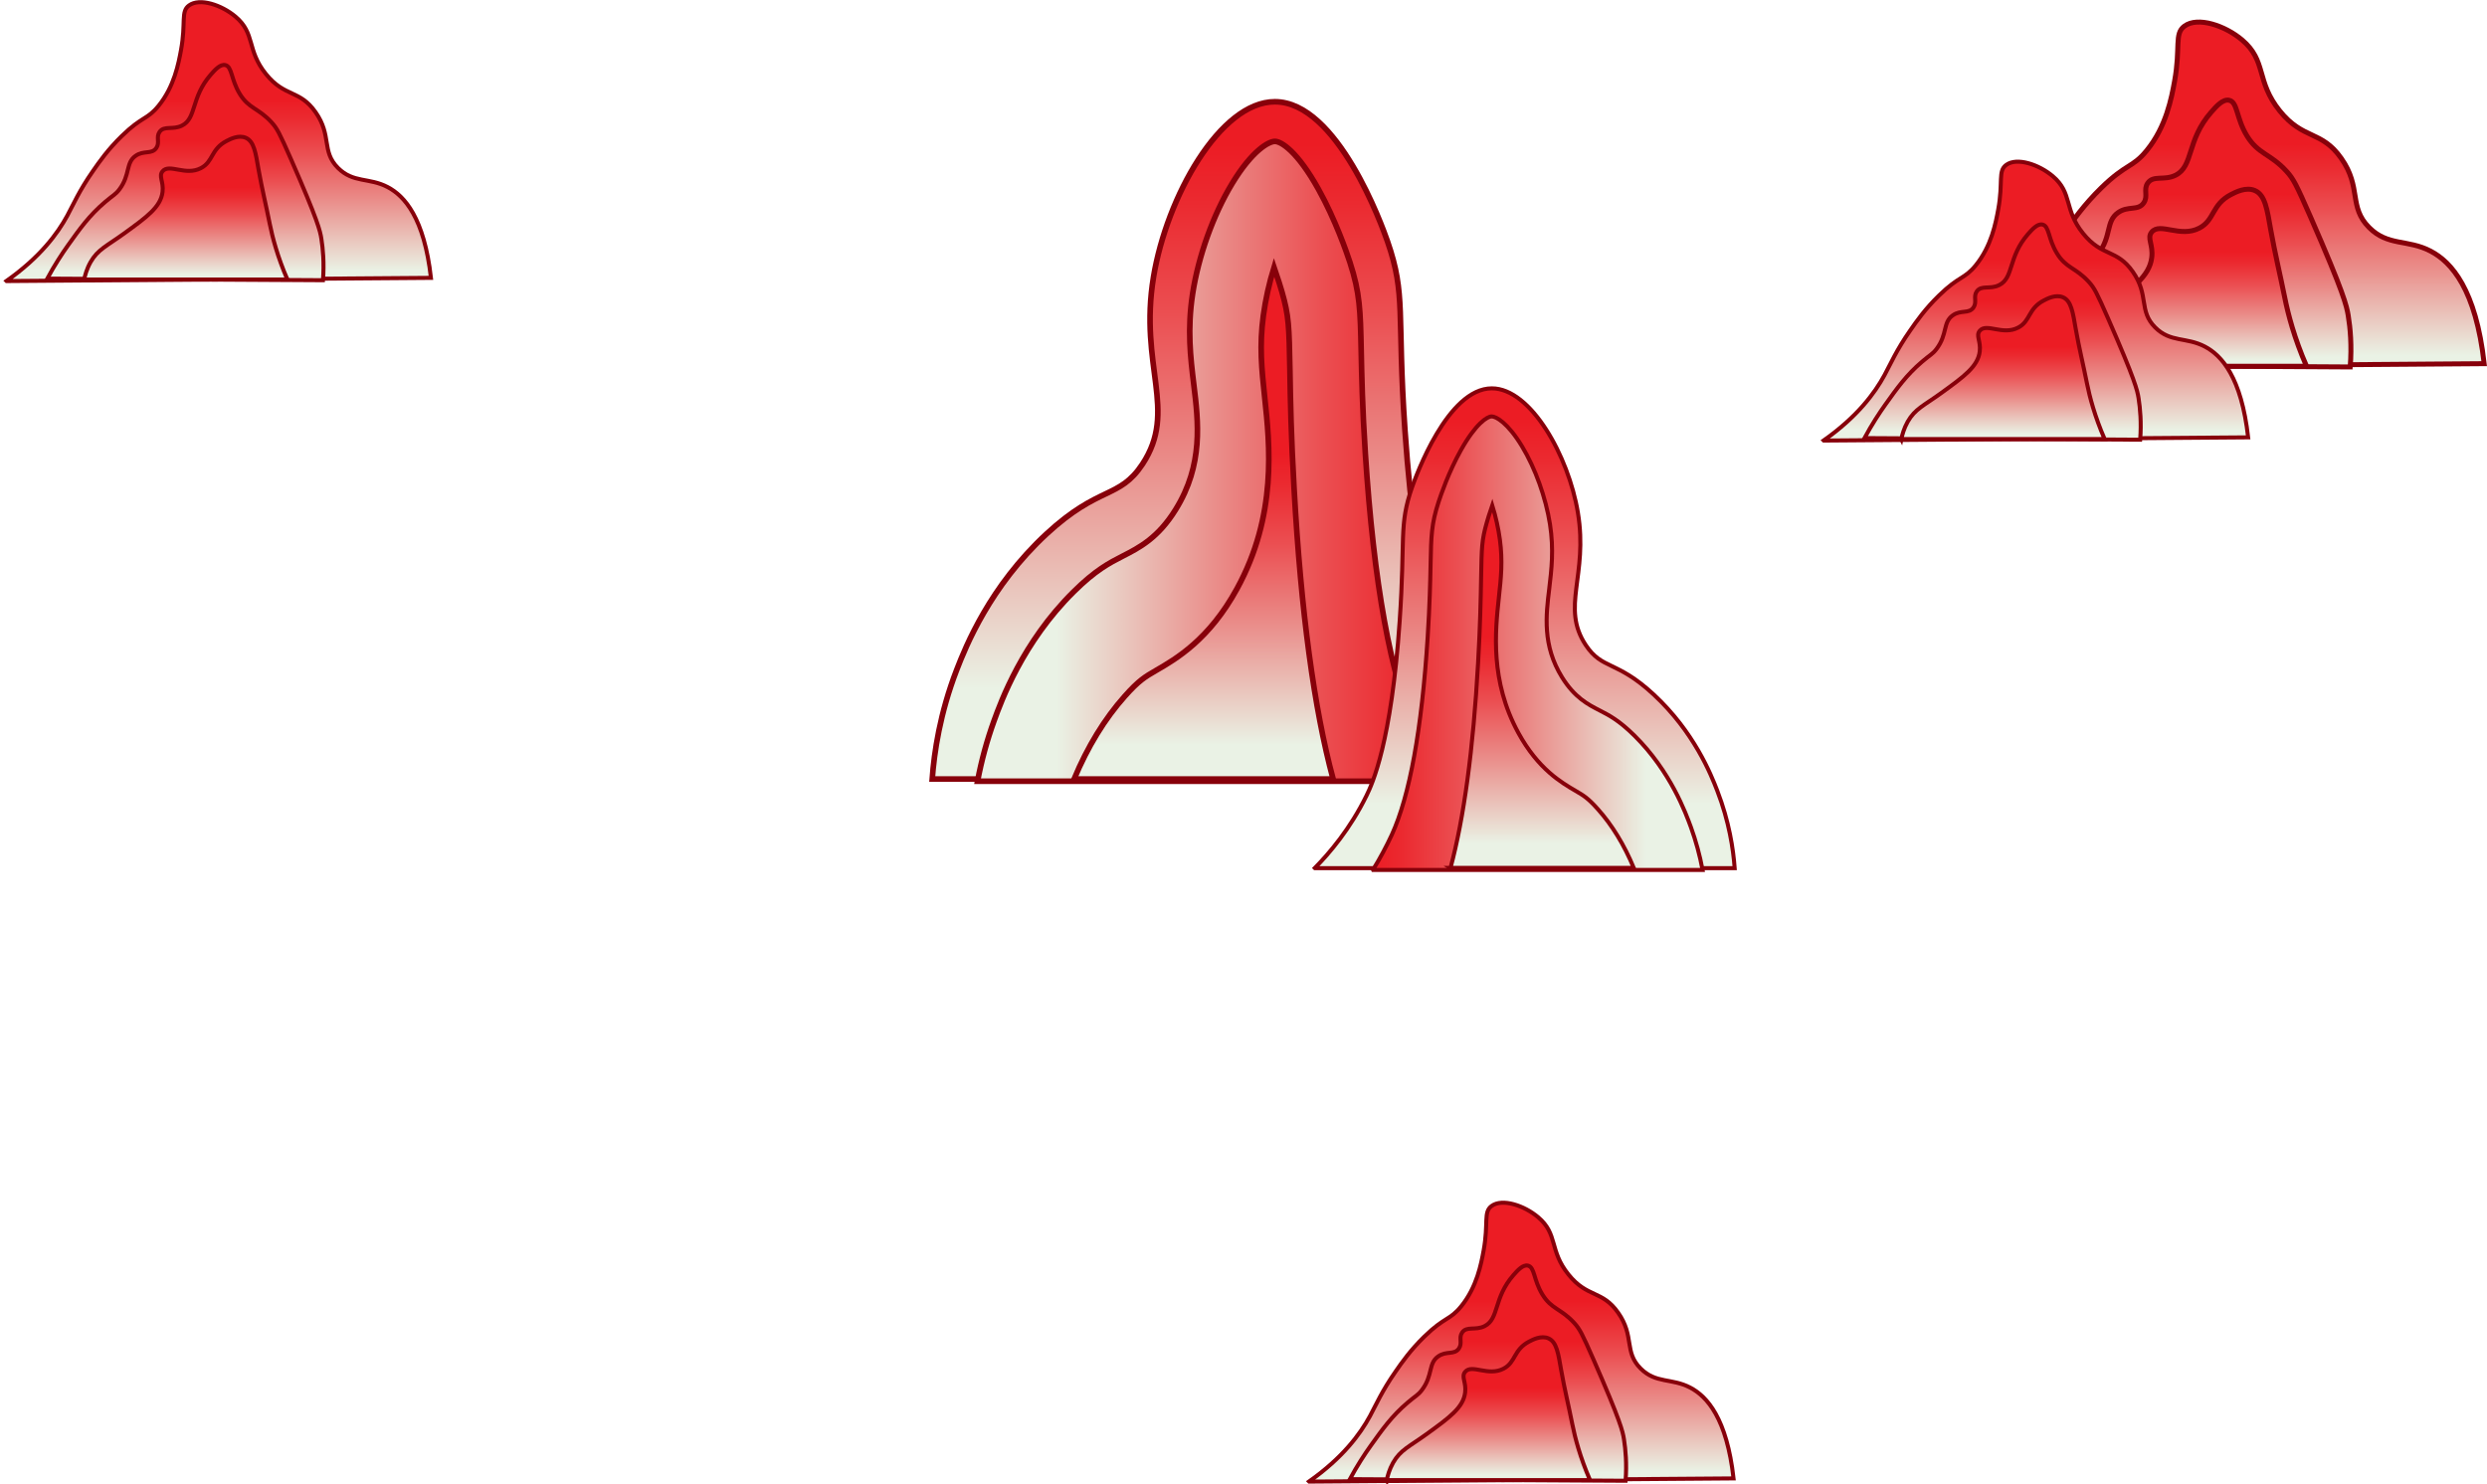
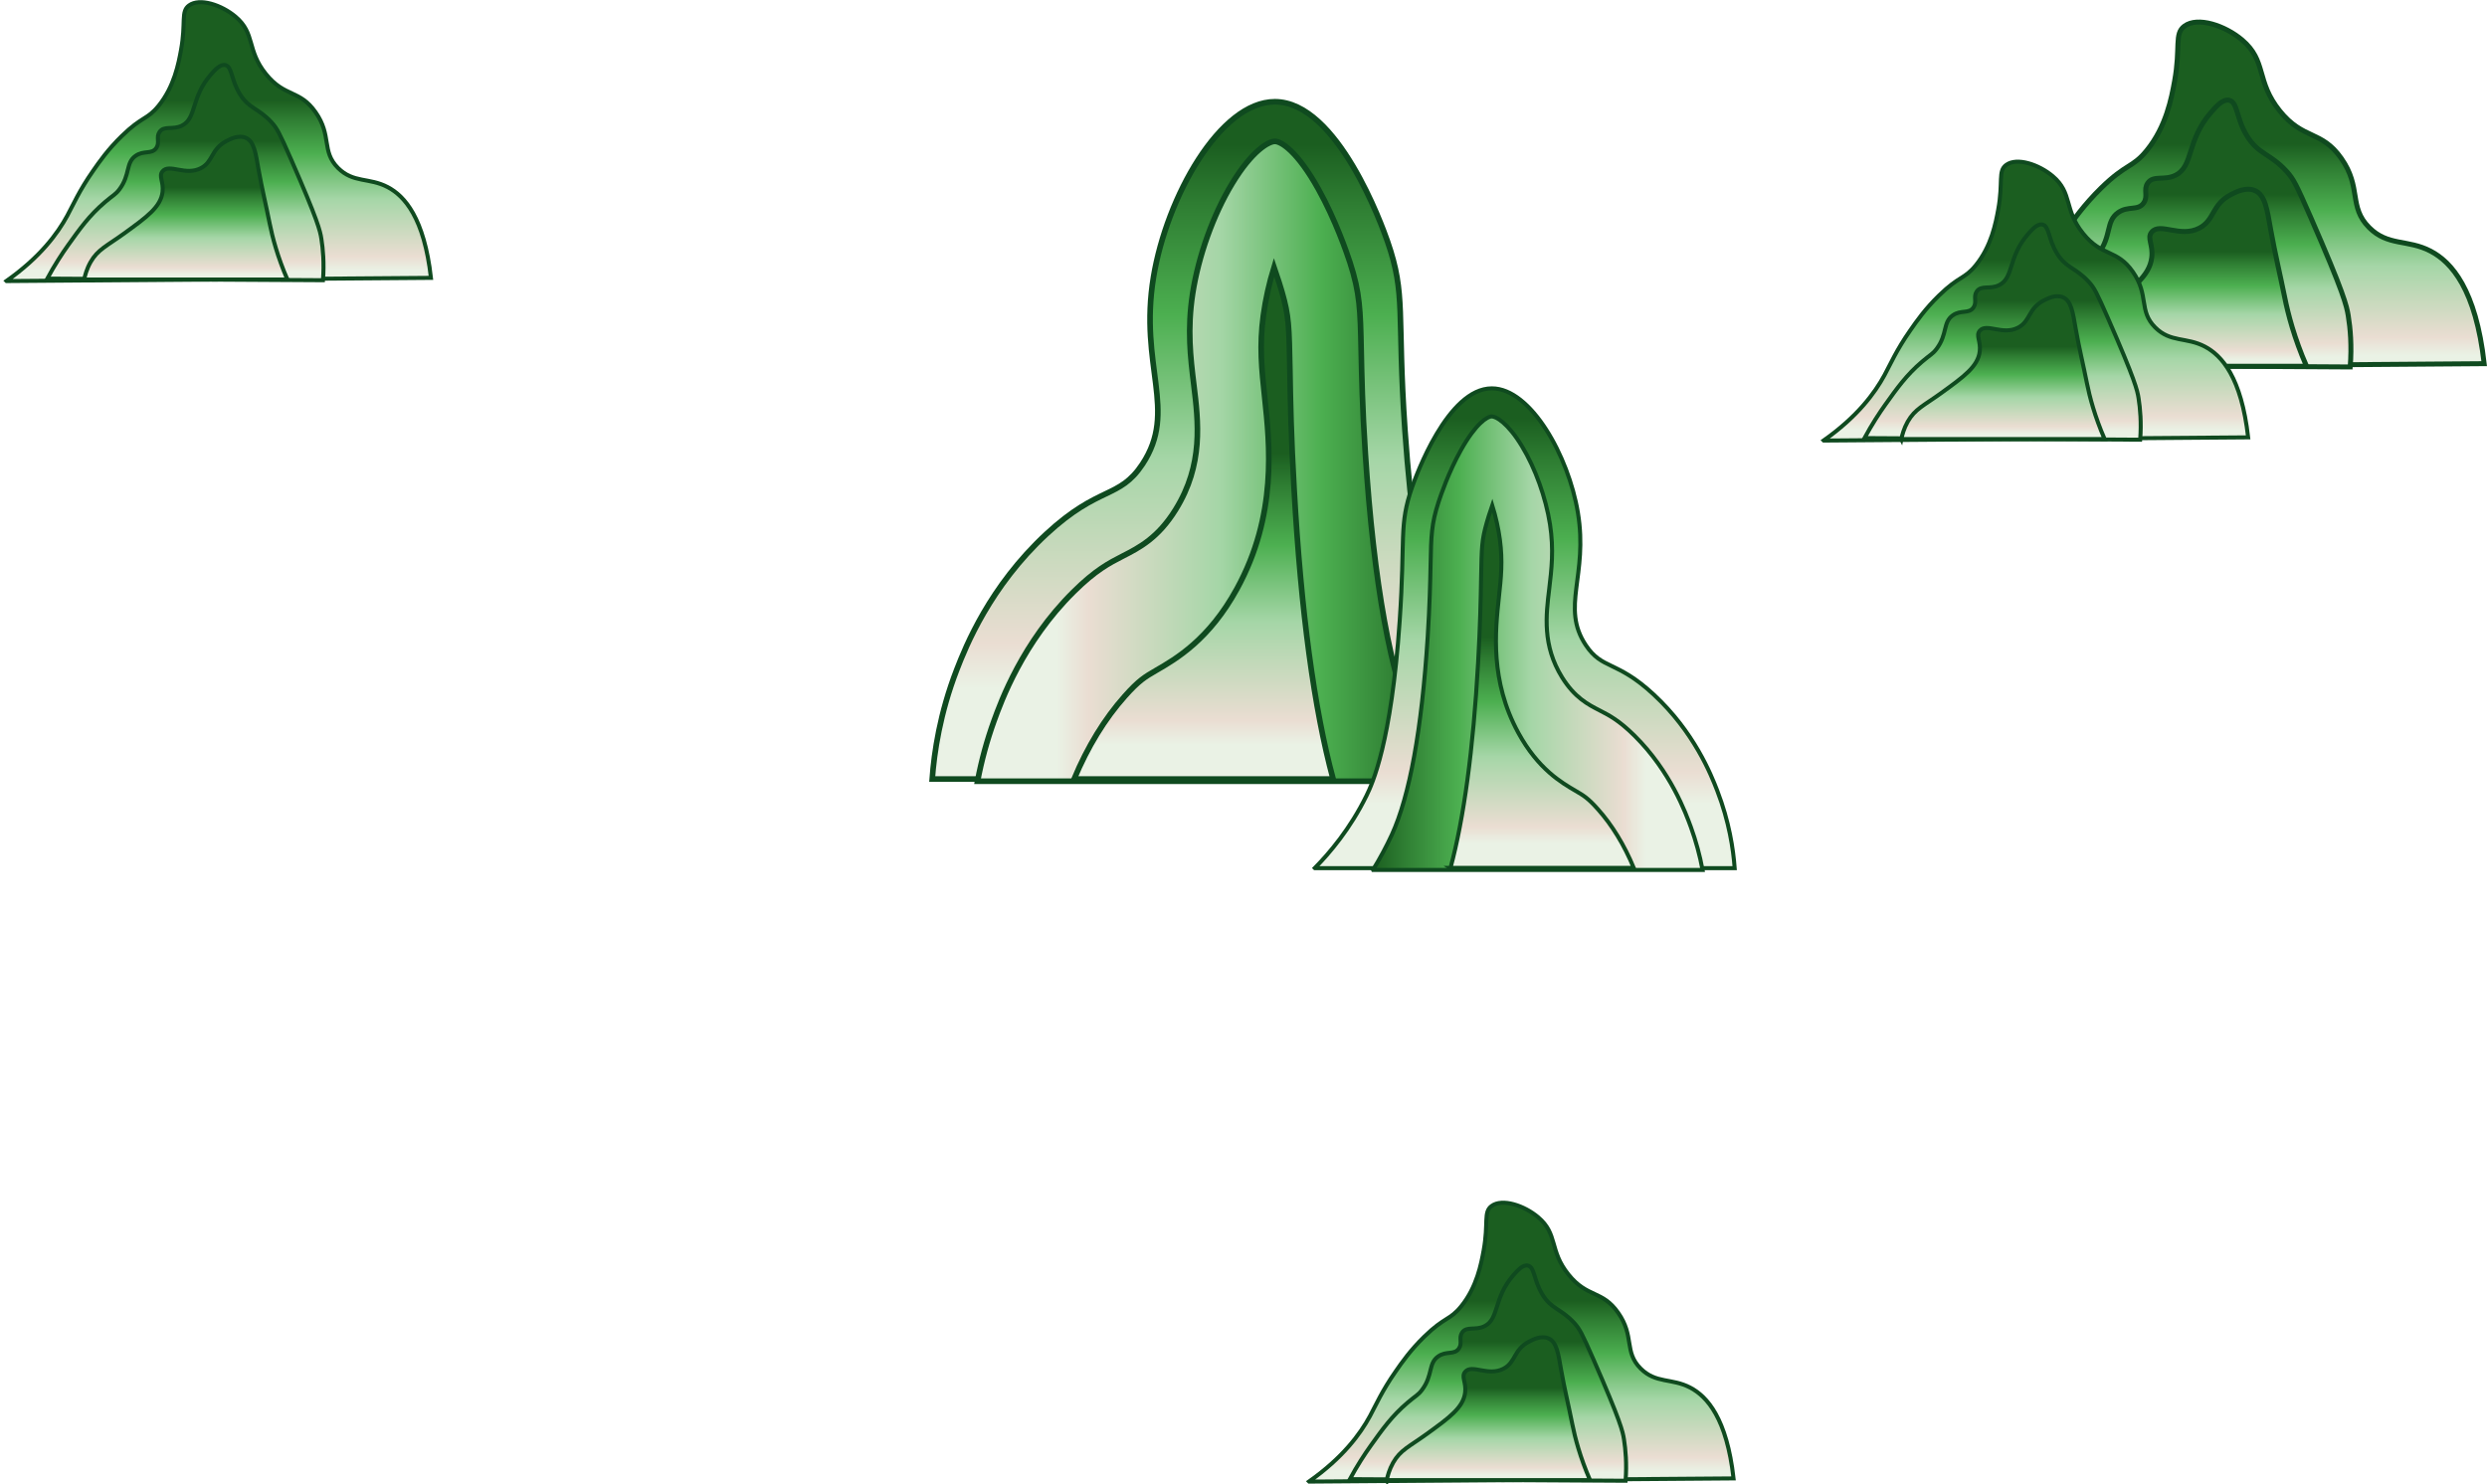
<svg xmlns="http://www.w3.org/2000/svg" xmlns:xlink="http://www.w3.org/1999/xlink" id="Layer_2" data-name="Layer 2" viewBox="0 0 264.89 158.04">
  <defs>
    <style>
      .cls-1 {
        fill: url(#linear-gradient-4);
      }

      .cls-1, .cls-2, .cls-3, .cls-4, .cls-5, .cls-6, .cls-7, .cls-8, .cls-9, .cls-10, .cls-11, .cls-12, .cls-13, .cls-14, .cls-15, .cls-16, .cls-17, .cls-18 {
-         stroke: #87000a;
+         stroke: #0f4a1f;
        stroke-miterlimit: 10;
      }

      .cls-1, .cls-4, .cls-12 {
        stroke-width: .43px;
      }

      .cls-2 {
        fill: url(#linear-gradient-8);
      }

      .cls-2, .cls-5, .cls-7, .cls-8, .cls-9, .cls-10, .cls-15, .cls-16, .cls-18 {
        stroke-width: .43px;
      }

      .cls-3 {
        fill: url(#linear-gradient-3);
      }

      .cls-3, .cls-11, .cls-14 {
        stroke-width: .6px;
      }

      .cls-4 {
        fill: url(#linear-gradient-5);
      }

      .cls-5 {
        fill: url(#linear-gradient-11);
      }

      .cls-6 {
        fill: url(#linear-gradient-15);
      }

      .cls-6, .cls-13, .cls-17 {
        stroke-width: .53px;
      }

      .cls-7 {
        fill: url(#linear-gradient-9);
      }

      .cls-8 {
        fill: url(#linear-gradient-16);
      }

      .cls-9 {
        fill: url(#linear-gradient-18);
      }

      .cls-10 {
        fill: url(#linear-gradient-17);
      }

      .cls-11 {
        fill: url(#linear-gradient);
      }

      .cls-12 {
        fill: url(#linear-gradient-6);
      }

      .cls-13 {
        fill: url(#linear-gradient-14);
      }

      .cls-14 {
        fill: url(#linear-gradient-2);
      }

      .cls-15 {
        fill: url(#linear-gradient-12);
      }

      .cls-16 {
        fill: url(#linear-gradient-7);
      }

      .cls-17 {
        fill: url(#linear-gradient-13);
      }

      .cls-18 {
        fill: url(#linear-gradient-10);
      }
    </style>
    <linearGradient id="linear-gradient" x1="130.84" y1="85.22" x2="130.84" y2="15.37" gradientUnits="userSpaceOnUse">
      <stop offset=".17" stop-color="#eaf2e5" />
      <stop offset=".24" stop-color="#eaddd2" />
-       <stop offset=".52" stop-color="#ea8b88" />
-       <stop offset=".74" stop-color="#eb4f52" />
-       <stop offset=".91" stop-color="#eb2a30" />
-       <stop offset="1" stop-color="#ec1c24" />
+       <stop offset=".52" stop-color="#a5d6a7" />
+       <stop offset=".74" stop-color="#4caf50" />
+       <stop offset=".91" stop-color="#2e7d32" />
+       <stop offset="1" stop-color="#1b5e20" />
    </linearGradient>
    <linearGradient id="linear-gradient-2" x1="104.11" y1="49.16" x2="153.64" y2="49.16" xlink:href="#linear-gradient" />
    <linearGradient id="linear-gradient-3" x1="128.19" y1="85.68" x2="128.19" y2="48.28" xlink:href="#linear-gradient" />
    <linearGradient id="linear-gradient-4" x1="144.88" y1="94.05" x2="144.88" y2="44.56" gradientTransform="translate(307.27) scale(-1 1)" xlink:href="#linear-gradient" />
    <linearGradient id="linear-gradient-5" x1="125.94" y1="68.5" x2="161.03" y2="68.5" gradientTransform="translate(307.27) scale(-1 1)" xlink:href="#linear-gradient" />
    <linearGradient id="linear-gradient-6" x1="143.01" y1="94.38" x2="143.01" y2="67.88" gradientTransform="translate(307.27) scale(-1 1)" xlink:href="#linear-gradient" />
    <linearGradient id="linear-gradient-7" x1="162.03" y1="160.45" x2="162.03" y2="138.59" xlink:href="#linear-gradient" />
    <linearGradient id="linear-gradient-8" x1="158.48" y1="159.76" x2="158.48" y2="142.9" xlink:href="#linear-gradient" />
    <linearGradient id="linear-gradient-9" x1="158.54" y1="159.03" x2="158.54" y2="147.84" xlink:href="#linear-gradient" />
    <linearGradient id="linear-gradient-10" x1="23.29" y1="32.56" x2="23.29" y2="10.7" xlink:href="#linear-gradient" />
    <linearGradient id="linear-gradient-11" x1="19.74" y1="31.87" x2="19.74" y2="15.01" xlink:href="#linear-gradient" />
    <linearGradient id="linear-gradient-12" x1="19.79" y1="31.15" x2="19.79" y2="19.95" xlink:href="#linear-gradient" />
    <linearGradient id="linear-gradient-13" x1="236.58" y1="42.44" x2="236.58" y2="15.35" xlink:href="#linear-gradient" />
    <linearGradient id="linear-gradient-14" x1="232.18" y1="41.59" x2="232.18" y2="20.68" xlink:href="#linear-gradient" />
    <linearGradient id="linear-gradient-15" x1="232.25" y1="40.69" x2="232.25" y2="26.81" xlink:href="#linear-gradient" />
    <linearGradient id="linear-gradient-16" x1="216.84" y1="49.55" x2="216.84" y2="27.69" xlink:href="#linear-gradient" />
    <linearGradient id="linear-gradient-17" x1="213.29" y1="48.86" x2="213.29" y2="32" xlink:href="#linear-gradient" />
    <linearGradient id="linear-gradient-18" x1="213.34" y1="48.14" x2="213.34" y2="36.94" xlink:href="#linear-gradient" />
  </defs>
  <g id="Layer_1-2" data-name="Layer 1">
    <g>
      <g>
        <path class="cls-11" d="M162.39,82.99c-2.23-2.27-5.3-5.87-7.77-10.9-.87-1.76-3.72-7.9-4.98-26.27-.86-12.53.14-14.35-1.86-20.11-.56-1.61-5.32-14.88-12-14.87-5.83,0-11.51,10.13-12.92,18.67-1.57,9.5,2.61,14.21-1.18,19.94-2.48,3.74-4.6,2.23-10.22,7.43-6.04,5.6-8.6,11.99-9.55,14.45-1.81,4.68-2.41,8.82-2.62,11.66,21.03,0,42.07,0,63.1,0Z" />
        <path class="cls-14" d="M153.64,83.24c-1.05-1.7-1.99-3.45-2.82-5.26-2.69-5.85-4.5-15.84-5.4-29.7-.32-4.9-.38-8.23-.44-10.91-.09-4.34-.13-6.14-1.2-9.43-.33-1-1.53-4.51-3.35-7.78-2.24-4.03-3.97-5.1-4.64-5.1-.64,0-2.41.94-4.56,4.5-2.01,3.32-3.58,7.7-4.2,11.71-.59,3.83-.23,6.81.12,9.68.49,4,1.04,8.54-1.93,13.33-1.88,3.04-3.88,4.06-5.64,4.96-1.42.73-2.89,1.48-5.22,3.79-5.46,5.4-7.74,11.7-8.49,13.77-.75,2.08-1.34,4.23-1.75,6.42h49.53Z" />
        <path class="cls-3" d="M141.99,82.99c-2.02-7.48-3.42-17.82-4.15-30.82-.33-5.72-.4-9.59-.45-12.7-.09-4.79-.11-5.79-.85-8.38-.13-.45-.42-1.41-.84-2.62-.52,1.69-.91,3.45-1.14,5.14-.44,3.25-.18,5.69.15,8.78.53,4.97,1.34,12.48-2.96,20.33-2.97,5.43-6.49,7.47-8.6,8.69-1.19.69-1.85,1.07-3.35,2.76-2.14,2.4-3.95,5.36-5.4,8.82h27.59Z" />
      </g>
      <g>
        <path class="cls-1" d="M140.04,92.47c1.58-1.61,3.76-4.16,5.51-7.72.61-1.25,2.64-5.6,3.53-18.61.61-8.88-.1-10.17,1.32-14.24.4-1.14,3.77-10.54,8.5-10.53,4.13,0,8.16,7.18,9.16,13.23,1.12,6.73-1.85,10.07.84,14.12,1.76,2.65,3.26,1.58,7.24,5.27,4.28,3.97,6.09,8.49,6.76,10.23,1.28,3.31,1.71,6.25,1.86,8.26-14.9,0-29.81,0-44.71,0Z" />
        <path class="cls-4" d="M146.24,92.65c.74-1.2,1.41-2.45,2-3.72,1.9-4.14,3.19-11.22,3.82-21.04.22-3.47.27-5.83.31-7.73.06-3.08.09-4.35.85-6.68.23-.71,1.08-3.2,2.37-5.51,1.59-2.85,2.82-3.61,3.29-3.61.45,0,1.71.67,3.23,3.19,1.42,2.35,2.53,5.45,2.98,8.3.42,2.71.16,4.82-.08,6.86-.35,2.84-.74,6.05,1.37,9.45,1.34,2.15,2.75,2.88,4,3.52,1.01.52,2.05,1.05,3.7,2.68,3.87,3.83,5.48,8.29,6.02,9.76.53,1.47.95,3,1.24,4.55h-35.09Z" />
        <path class="cls-12" d="M154.49,92.47c1.43-5.3,2.42-12.62,2.94-21.84.23-4.05.28-6.8.32-9,.06-3.39.08-4.1.6-5.94.09-.32.29-1,.59-1.86.37,1.2.65,2.45.81,3.64.31,2.3.13,4.03-.11,6.22-.38,3.52-.95,8.84,2.09,14.4,2.1,3.84,4.6,5.29,6.09,6.16.84.49,1.31.76,2.37,1.95,1.52,1.7,2.8,3.8,3.82,6.25h-19.55Z" />
      </g>
      <g>
        <path class="cls-16" d="M139.43,157.82c3.59-2.53,5.45-5.06,6.48-6.96.63-1.16,1.27-2.66,2.73-4.75.69-1,1.61-2.31,3.07-3.73,2.18-2.13,2.69-1.71,3.92-3.22,1.67-2.05,2.13-4.53,2.39-5.94.54-2.95-.05-4.09.85-4.75,1.14-.84,3.48-.05,4.95,1.19,2.15,1.81,1.16,3.53,3.24,6.11,2.03,2.52,3.58,1.63,5.29,4.07,1.77,2.52.6,4.15,2.39,5.94,1.63,1.63,3.31,1,5.29,2.04,1.81.95,3.89,3.29,4.61,9.67-15.07.11-30.14.23-45.2.34Z" />
        <path class="cls-2" d="M143.78,157.56c.79-1.46,1.57-2.65,2.22-3.56,1.23-1.72,2.23-3.14,3.92-4.58.89-.76,1.11-.79,1.54-1.36,1.17-1.56.65-2.81,1.71-3.56.87-.63,1.73-.13,2.22-.85.4-.59-.05-1.13.34-1.7.48-.71,1.41-.19,2.39-.68,1.57-.78.94-2.99,3.07-5.43.46-.52,1-1.13,1.54-1.02.74.16.6,1.52,1.54,3.06.98,1.61,1.99,1.5,3.41,3.06.57.63.82,1.1,2.05,3.9,2.88,6.58,3.11,7.65,3.24,8.49.17,1.08.31,2.58.17,4.41-9.78-.06-19.56-.11-29.34-.17Z" />
        <path class="cls-7" d="M147.7,157.69c.09-.45.27-1.14.68-1.87.78-1.37,1.72-1.71,3.58-3.06,2.43-1.76,3.89-2.82,4.09-4.41.14-1.12-.44-1.68,0-2.21.72-.87,2.44.52,4.09-.34,1.33-.69,1.04-2.01,2.73-2.89.4-.21,1.29-.67,2.05-.34.88.38,1.05,1.6,1.36,3.39.34,1.93.81,3.85,1.19,5.77.29,1.45.83,3.51,1.88,5.94h-21.66Z" />
      </g>
      <g>
        <path class="cls-18" d="M.69,29.93c3.59-2.53,5.45-5.06,6.48-6.96.63-1.16,1.27-2.66,2.73-4.75.69-1,1.61-2.31,3.07-3.73,2.18-2.13,2.69-1.71,3.92-3.22,1.67-2.05,2.13-4.53,2.39-5.94.54-2.95-.05-4.09.85-4.75,1.14-.84,3.48-.05,4.95,1.19,2.15,1.81,1.16,3.53,3.24,6.11,2.03,2.52,3.58,1.63,5.29,4.07,1.77,2.52.6,4.15,2.39,5.94,1.63,1.63,3.31,1,5.29,2.04,1.81.95,3.89,3.29,4.61,9.67-15.07.11-30.14.23-45.2.34Z" />
        <path class="cls-5" d="M5.04,29.67c.79-1.46,1.57-2.65,2.22-3.56,1.23-1.72,2.23-3.14,3.92-4.58.89-.76,1.11-.79,1.54-1.36,1.17-1.56.65-2.81,1.71-3.56.87-.63,1.73-.13,2.22-.85.4-.59-.05-1.13.34-1.7.48-.71,1.41-.19,2.39-.68,1.57-.78.94-2.99,3.07-5.43.46-.52,1-1.13,1.54-1.02.74.16.6,1.52,1.54,3.06.98,1.61,1.99,1.5,3.41,3.06.57.63.82,1.1,2.05,3.9,2.88,6.58,3.11,7.65,3.24,8.49.17,1.08.31,2.58.17,4.41-9.78-.06-19.56-.11-29.34-.17Z" />
        <path class="cls-15" d="M8.96,29.8c.09-.45.27-1.14.68-1.87.78-1.37,1.72-1.71,3.58-3.06,2.43-1.76,3.89-2.82,4.09-4.41.14-1.12-.44-1.68,0-2.21.72-.87,2.44.52,4.09-.34,1.33-.69,1.04-2.01,2.73-2.89.4-.21,1.29-.67,2.05-.34.88.38,1.05,1.6,1.36,3.39.34,1.93.81,3.85,1.19,5.77.29,1.45.83,3.51,1.88,5.94H8.96Z" />
      </g>
      <g>
        <path class="cls-17" d="M208.57,39.18c4.45-3.13,6.75-6.27,8.03-8.63.78-1.44,1.58-3.29,3.38-5.89.86-1.23,2-2.86,3.81-4.63,2.71-2.65,3.33-2.12,4.86-4,2.08-2.55,2.64-5.61,2.96-7.36.67-3.65-.06-5.07,1.06-5.89,1.41-1.04,4.32-.06,6.13,1.47,2.66,2.25,1.44,4.37,4.02,7.57,2.52,3.12,4.43,2.02,6.55,5.05,2.19,3.12.75,5.14,2.96,7.36,2.01,2.02,4.1,1.24,6.55,2.52,2.24,1.17,4.82,4.08,5.71,11.99-18.68.14-37.35.28-56.03.42Z" />
        <path class="cls-13" d="M213.96,38.86c.98-1.81,1.95-3.29,2.75-4.42,1.52-2.14,2.77-3.89,4.86-5.68,1.1-.94,1.37-.98,1.9-1.68,1.46-1.94.8-3.48,2.11-4.42,1.08-.78,2.15-.16,2.75-1.05.5-.73-.06-1.4.42-2.1.6-.88,1.75-.24,2.96-.84,1.95-.97,1.16-3.71,3.81-6.73.57-.65,1.24-1.4,1.9-1.26.92.19.74,1.88,1.9,3.79,1.22,1.99,2.47,1.86,4.23,3.79.71.78,1.02,1.37,2.54,4.84,3.57,8.16,3.85,9.49,4.02,10.52.22,1.34.39,3.2.21,5.47-12.12-.07-24.24-.14-36.37-.21Z" />
        <path class="cls-6" d="M218.82,39.02c.11-.56.33-1.41.85-2.31.97-1.69,2.13-2.12,4.44-3.79,3.02-2.18,4.82-3.49,5.07-5.47.18-1.39-.54-2.09,0-2.73.89-1.07,3.03.64,5.07-.42,1.65-.86,1.29-2.5,3.38-3.58.5-.26,1.6-.83,2.54-.42,1.09.47,1.3,1.99,1.69,4.21.43,2.4,1,4.77,1.48,7.15.36,1.8,1.02,4.35,2.33,7.36h-26.85Z" />
      </g>
      <g>
        <path class="cls-8" d="M194.24,46.92c3.59-2.53,5.45-5.06,6.48-6.96.63-1.16,1.27-2.66,2.73-4.75.69-1,1.61-2.31,3.07-3.73,2.18-2.13,2.69-1.71,3.92-3.22,1.67-2.05,2.13-4.53,2.39-5.94.54-2.95-.05-4.09.85-4.75,1.14-.84,3.48-.05,4.95,1.19,2.15,1.81,1.16,3.53,3.24,6.11,2.03,2.52,3.58,1.63,5.29,4.07,1.77,2.52.6,4.15,2.39,5.94,1.63,1.63,3.31,1,5.29,2.04,1.81.95,3.89,3.29,4.61,9.67-15.07.11-30.14.23-45.2.34Z" />
        <path class="cls-10" d="M198.59,46.66c.79-1.46,1.57-2.65,2.22-3.56,1.23-1.72,2.23-3.14,3.92-4.58.89-.76,1.11-.79,1.54-1.36,1.17-1.56.65-2.81,1.71-3.56.87-.63,1.73-.13,2.22-.85.4-.59-.05-1.13.34-1.7.48-.71,1.41-.19,2.39-.68,1.57-.78.94-2.99,3.07-5.43.46-.52,1-1.13,1.54-1.02.74.16.6,1.52,1.54,3.06.98,1.61,1.99,1.5,3.41,3.06.57.63.82,1.1,2.05,3.9,2.88,6.58,3.11,7.65,3.24,8.49.17,1.08.31,2.58.17,4.41-9.78-.06-19.56-.11-29.34-.17Z" />
        <path class="cls-9" d="M202.51,46.79c.09-.45.27-1.14.68-1.87.78-1.37,1.72-1.71,3.58-3.06,2.43-1.76,3.89-2.82,4.09-4.41.14-1.12-.44-1.68,0-2.21.72-.87,2.44.52,4.09-.34,1.33-.69,1.04-2.01,2.73-2.89.4-.21,1.29-.67,2.05-.34.88.38,1.05,1.6,1.36,3.39.34,1.93.81,3.85,1.19,5.77.29,1.45.83,3.51,1.88,5.94h-21.66Z" />
      </g>
    </g>
  </g>
</svg>
